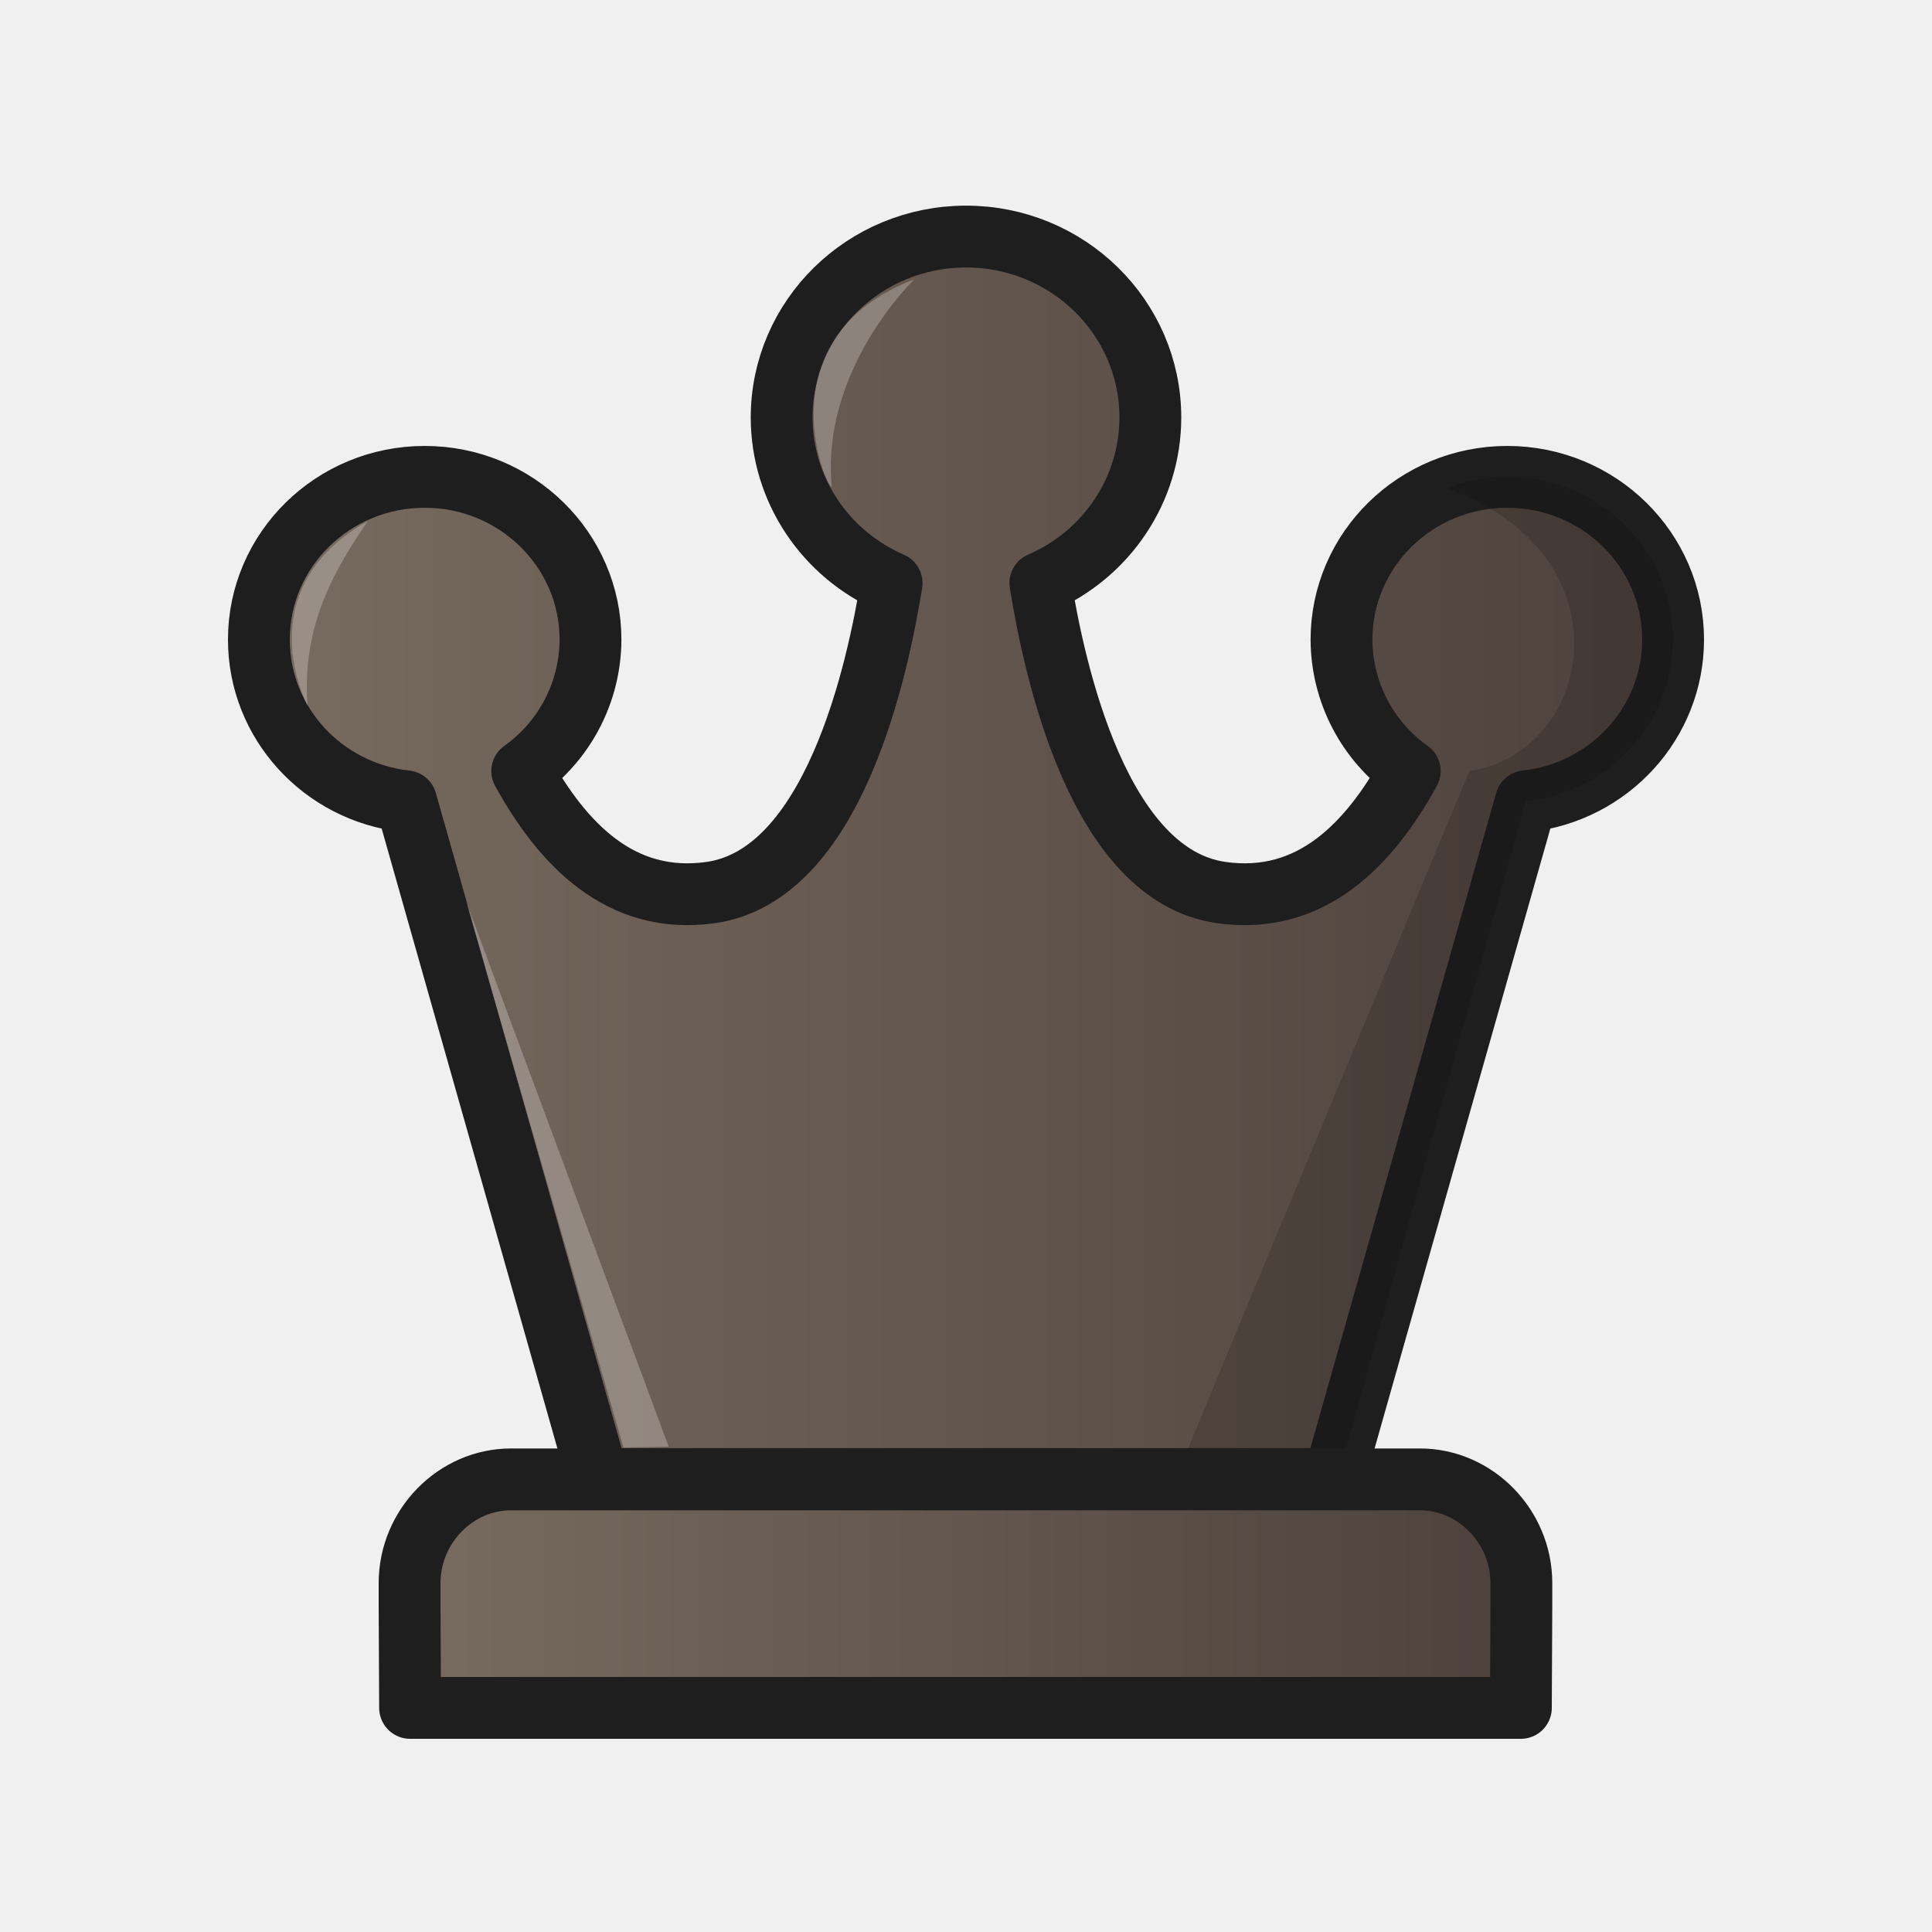
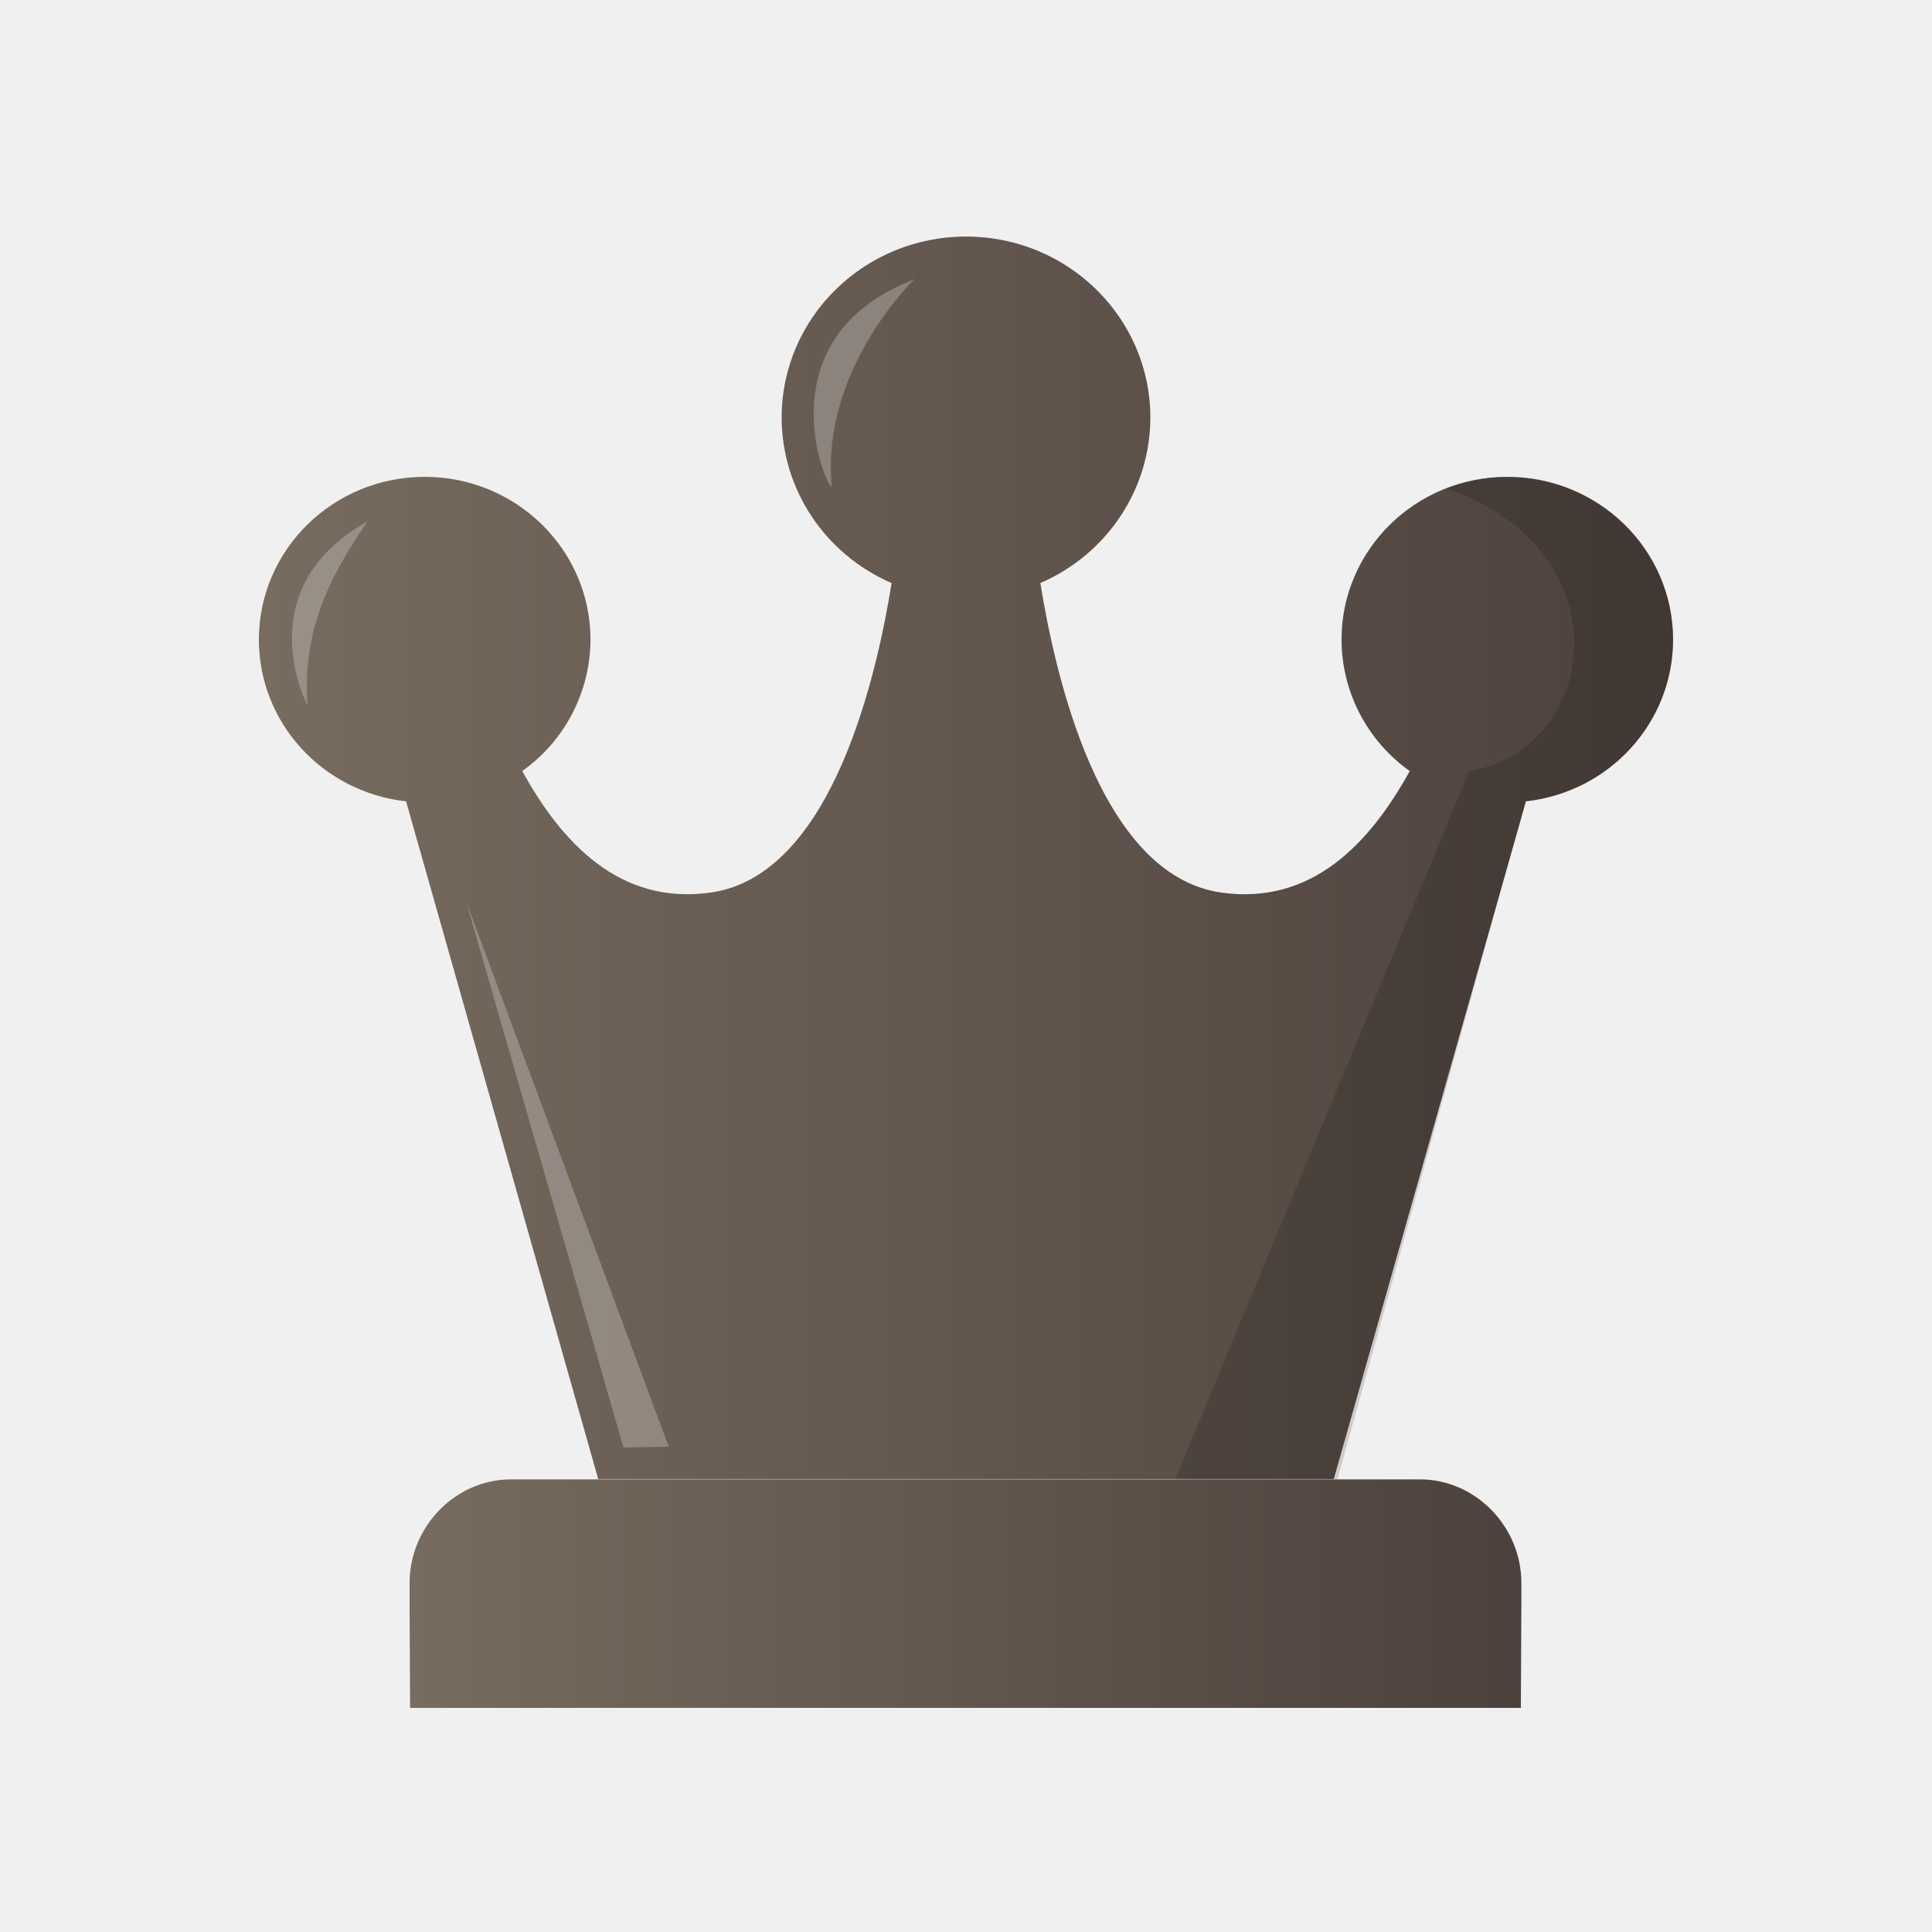
<svg xmlns="http://www.w3.org/2000/svg" xmlns:xlink="http://www.w3.org/1999/xlink" width="50mm" height="50mm" fill-rule="evenodd" clip-rule="evenodd" image-rendering="optimizeQuality" shape-rendering="geometricPrecision" text-rendering="geometricPrecision" viewBox="0 0 50 50">
  <defs>
    <linearGradient xlink:href="#a" id="b" x1="-647.27" x2="-525.69" y1="418.44" y2="418.44" gradientTransform="translate(209.27 -109.27)scale(.31419)" gradientUnits="userSpaceOnUse" />
    <linearGradient id="a">
      <stop offset="0" stop-color="#796c60" />
      <stop offset="1" stop-color="#4b403b" />
    </linearGradient>
    <linearGradient xlink:href="#a" id="c" x1="-177.63" x2="-151.24" y1="156.68" y2="156.68" gradientTransform="matrix(1.1509 0 0 1.1499 214.23 -138.92)" gradientUnits="userSpaceOnUse" />
  </defs>
-   <path fill="url(#b)" stroke="#1e1e1e" stroke-linejoin="round" stroke-width="1.6" d="M25 6.122c-2.635 0-4.771 2.098-4.771 4.685.002 1.855 1.118 3.534 2.846 4.283-.369 2.286-1.51 7.558-4.68 8.009-2.355.334-3.855-1.287-4.88-3.144a4.19 4.19 0 0 0 1.767-3.4c0-2.327-1.921-4.214-4.291-4.214S6.699 14.228 6.7 16.555c0 2.142 1.64 3.943 3.809 4.183l4.973 17.54h19.036l4.973-17.54c2.169-.24 3.807-2.041 3.809-4.183 0-2.327-1.922-4.214-4.292-4.214s-4.29 1.887-4.29 4.214a4.19 4.19 0 0 0 1.766 3.4c-1.025 1.857-2.525 3.478-4.88 3.144-3.17-.45-4.31-5.723-4.68-8.01 1.729-.748 2.845-2.427 2.847-4.282 0-2.587-2.136-4.685-4.77-4.685z" />
+   <path fill="url(#b)" d="M25 6.122c-2.635 0-4.771 2.098-4.771 4.685.002 1.855 1.118 3.534 2.846 4.283-.369 2.286-1.51 7.558-4.68 8.009-2.355.334-3.855-1.287-4.88-3.144a4.19 4.19 0 0 0 1.767-3.4c0-2.327-1.921-4.214-4.291-4.214S6.699 14.228 6.7 16.555c0 2.142 1.64 3.943 3.809 4.183l4.973 17.54h19.036l4.973-17.54c2.169-.24 3.807-2.041 3.809-4.183 0-2.327-1.922-4.214-4.292-4.214s-4.29 1.887-4.29 4.214a4.19 4.19 0 0 0 1.766 3.4c-1.025 1.857-2.525 3.478-4.88 3.144-3.17-.45-4.31-5.723-4.68-8.01 1.729-.748 2.845-2.427 2.847-4.282 0-2.587-2.136-4.685-4.77-4.685z" />
  <path d="M39.002 12.342a4.348 4.348 0 0 0-1.567.296c4.741 1.678 3.877 6.805.591 7.316L30.414 38.28h4.2l4.87-17.541c2.17-.241 3.808-2.042 3.81-4.184 0-2.327-1.922-4.214-4.292-4.213" opacity=".15" />
-   <path fill="url(#c)" stroke="#1e1e1e" stroke-linecap="round" stroke-linejoin="round" stroke-width="1.6" d="M13.227 38.286c-1.437 0-2.627 1.216-2.627 2.685v.545l.013 2.684H39.36l.013-2.684v-.545c0-1.468-1.19-2.685-2.627-2.685h-11.76z" />
+   <path fill="url(#c)" d="M13.227 38.286c-1.437 0-2.627 1.216-2.627 2.685v.545l.013 2.684H39.36l.013-2.684v-.545c0-1.468-1.19-2.685-2.627-2.685h-11.76z" />
  <path fill="#fff" d="M9.515 13.489c-.794 1.17-1.726 2.667-1.554 4.779 0 0-1.604-3.01 1.554-4.779M23.659 7.23c-.853.874-2.37 2.934-2.133 5.374-.207-.084-1.73-3.893 2.133-5.374M12.062 23.328l5.244 14.111-1.17.023z" opacity=".25" />
</svg>
